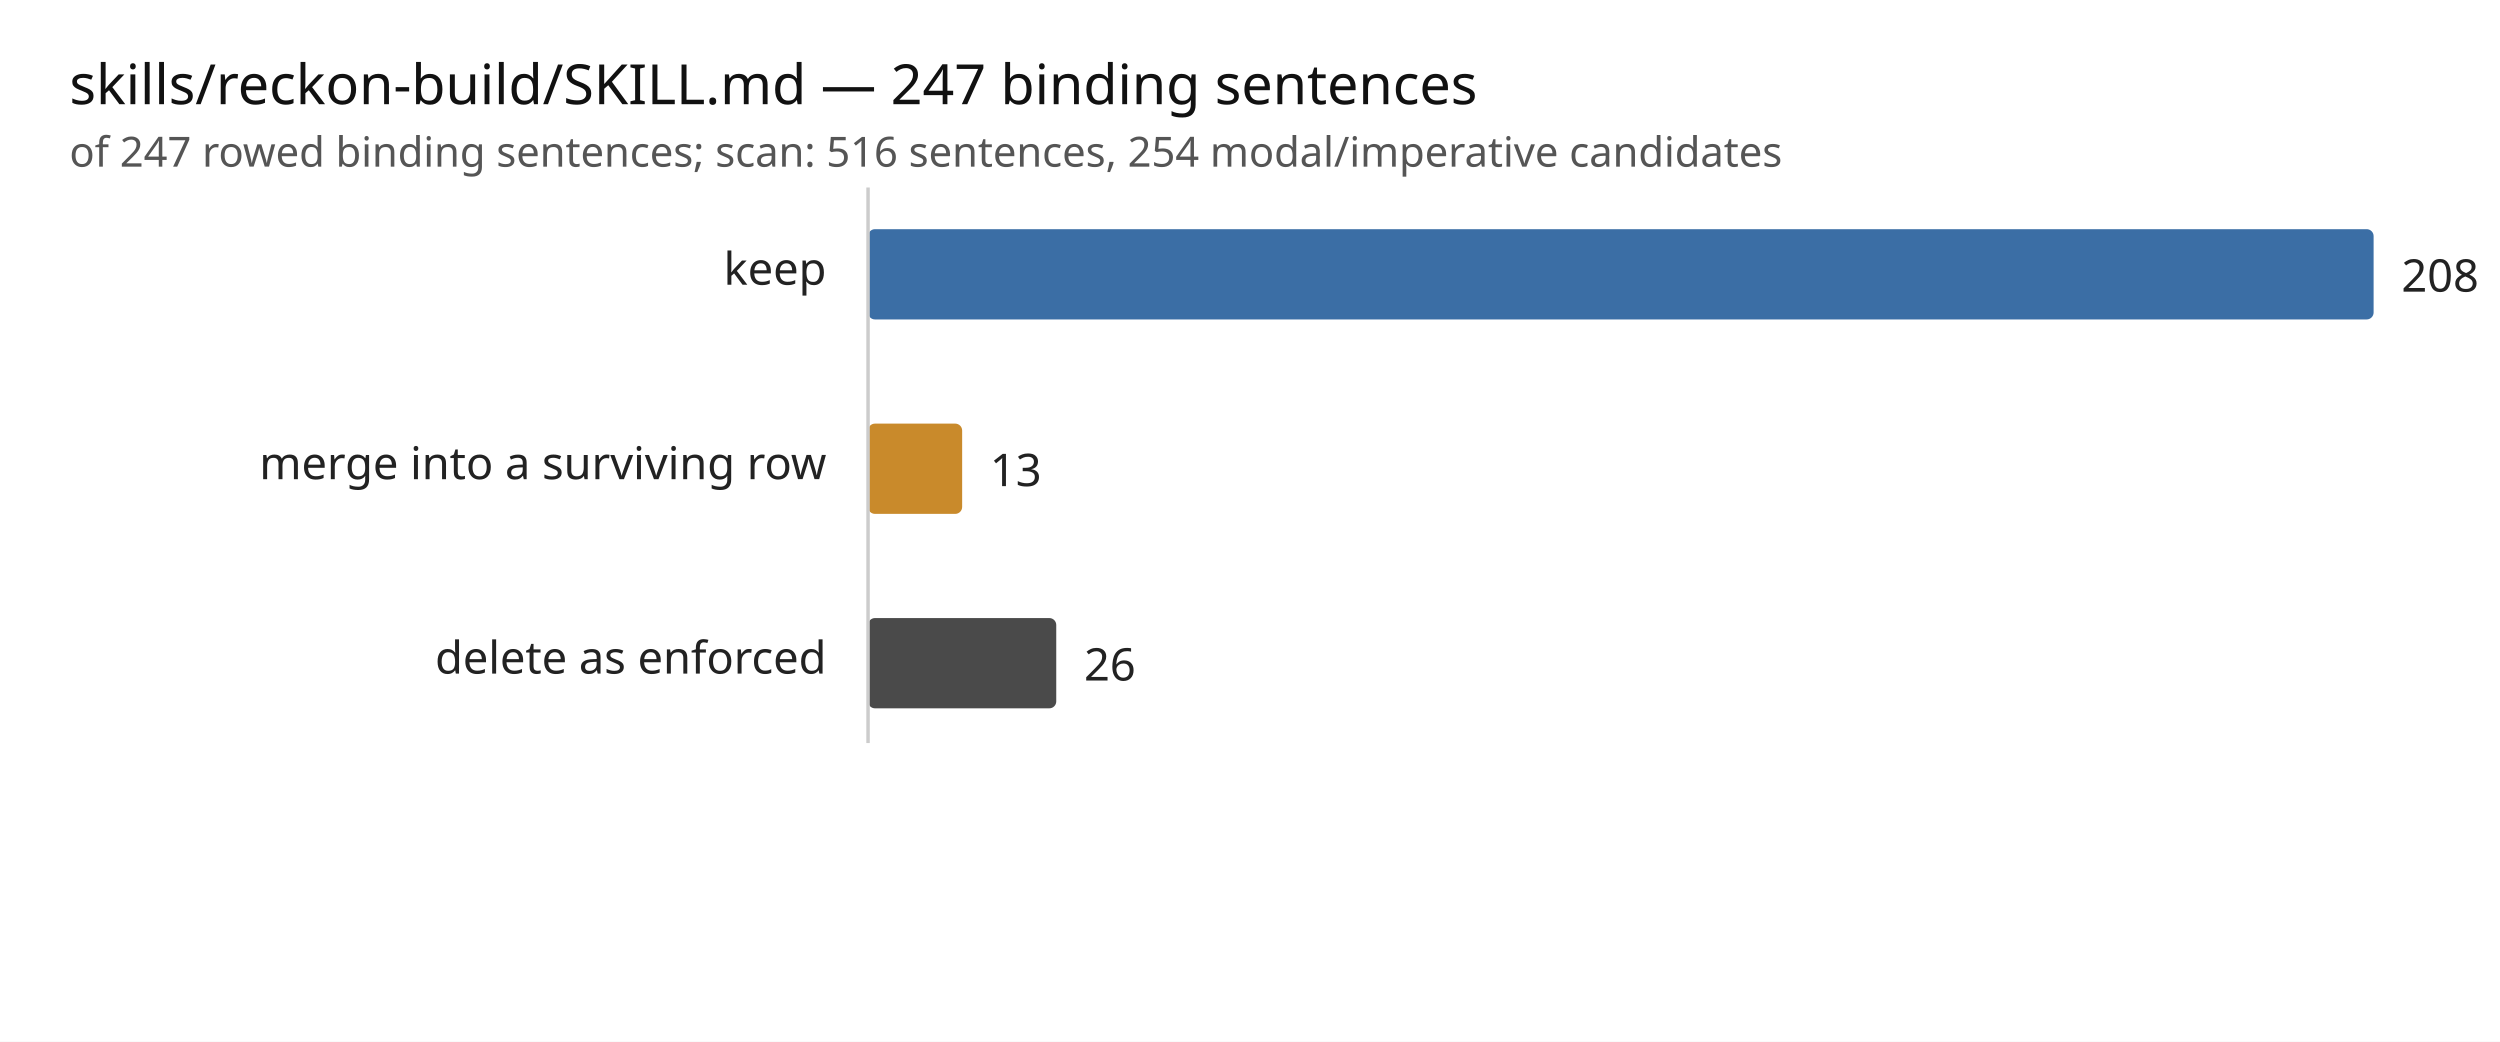
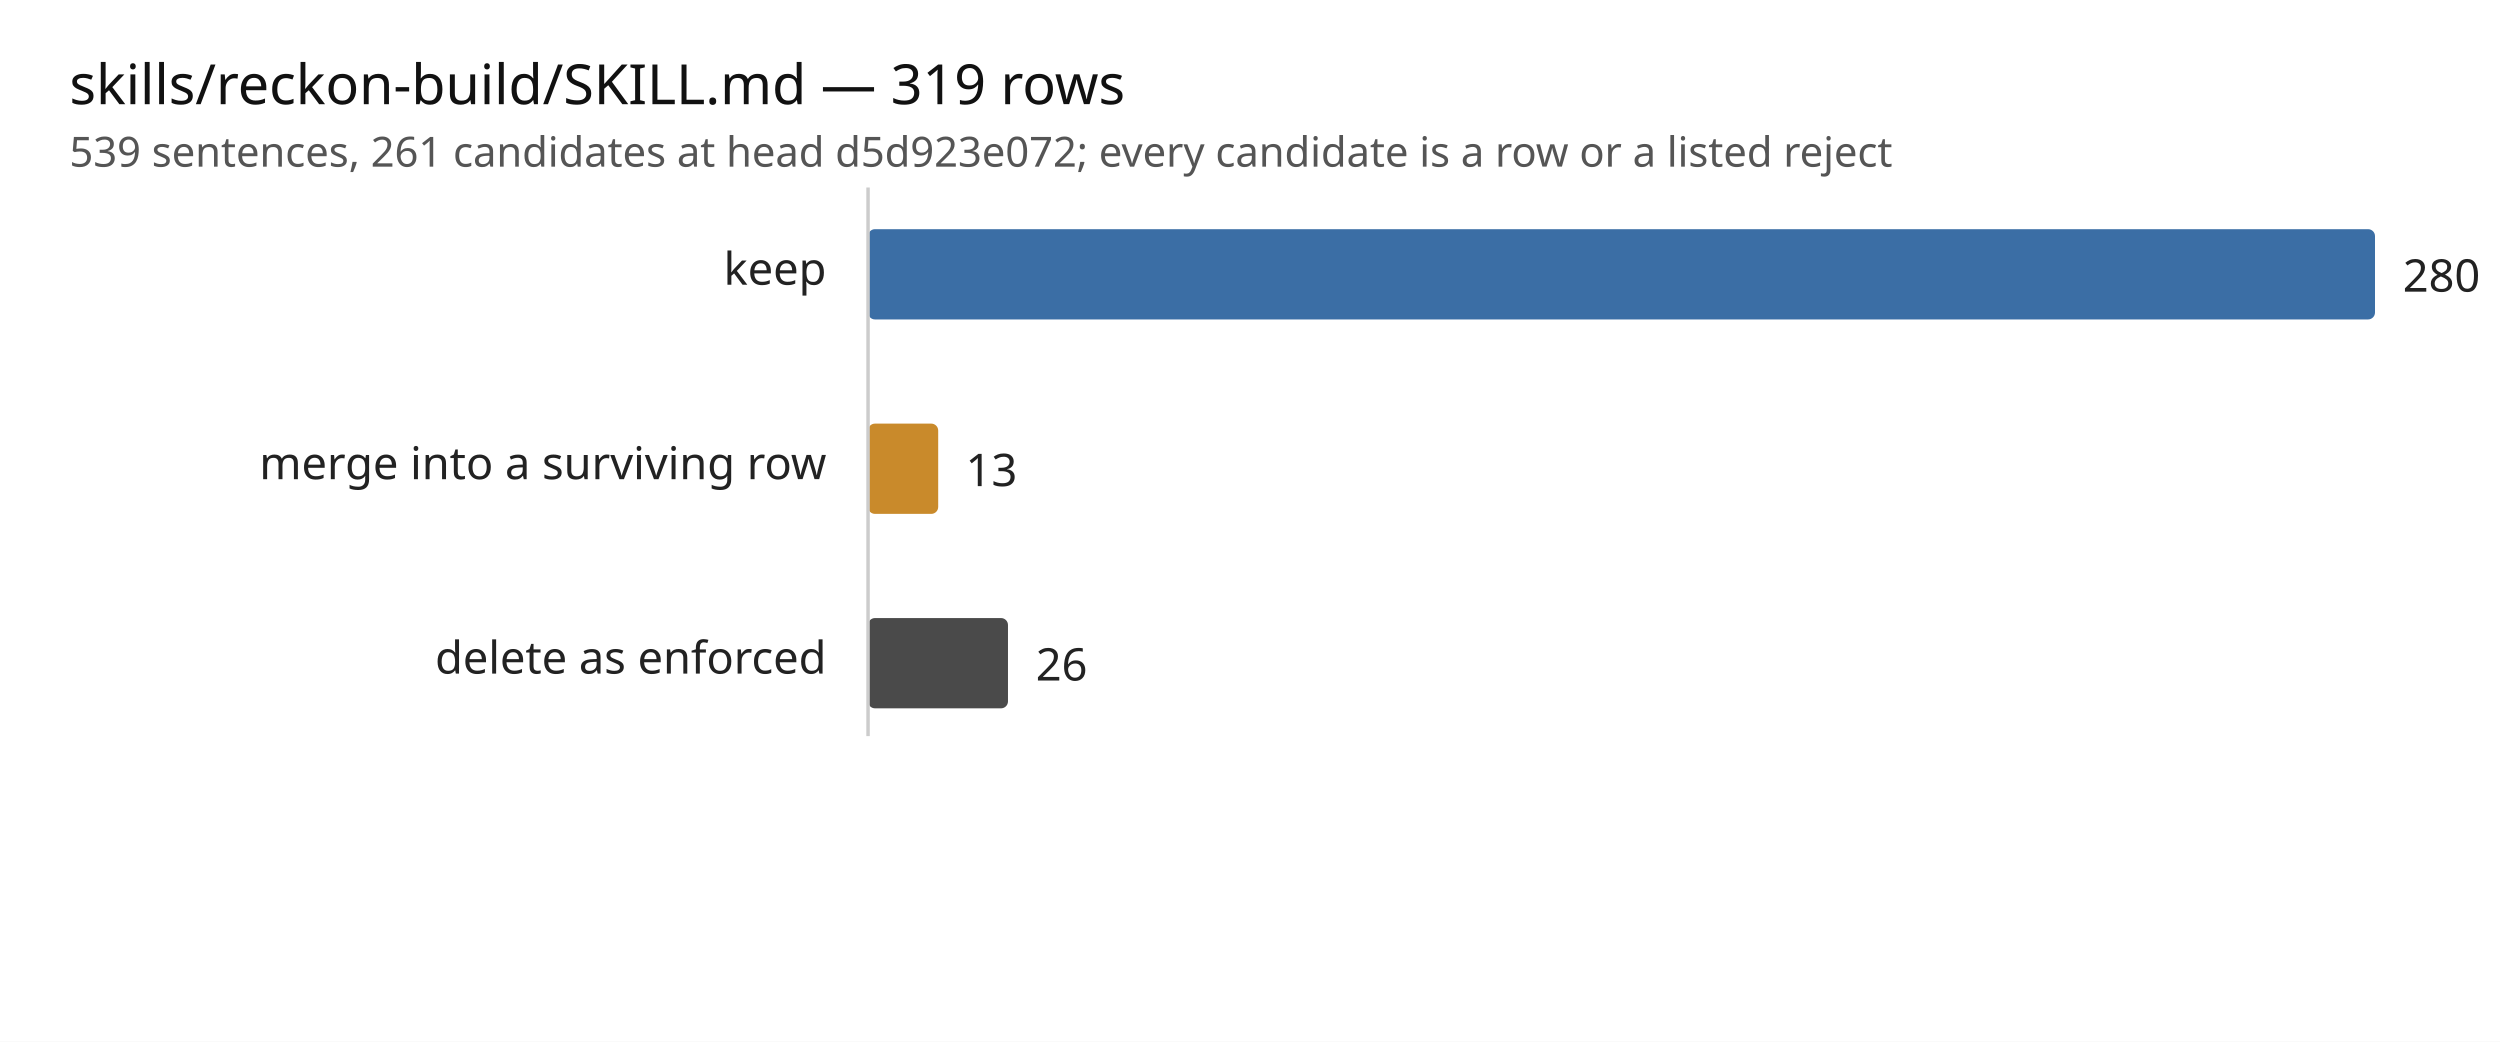
- <svg xmlns="http://www.w3.org/2000/svg" width="720" height="300" viewBox="0 0 720 300" role="img" aria-label="Binding-sentence dispositions: keep 208, merge 13, delete as enforced 26, over 247 rows">
+ <svg xmlns="http://www.w3.org/2000/svg" width="720" height="300" viewBox="0 0 720 300" role="img" aria-label="Binding-sentence dispositions: keep 280, merge 13, delete as enforced 26, over 319 rows">
  <rect width="720" height="300" fill="#ffffff" />
-   <text x="20" y="30" font-family="sans-serif" font-size="16" fill="#111">skills/reckon-build/SKILL.md — 247 binding sentences</text>
-   <text x="20" y="48" font-family="sans-serif" font-size="12" fill="#555">of 247 rowed binding sentences; scan: 516 sentences, 254 modal/imperative candidates</text>
+   <text x="20" y="30" font-family="sans-serif" font-size="16" fill="#111">skills/reckon-build/SKILL.md — 319 rows</text>
+   <text x="20" y="48" font-family="sans-serif" font-size="12" fill="#555">539 sentences, 261 candidates at head d5d923e072; every candidate is a row or a listed reject</text>
  <text x="238" y="82" text-anchor="end" font-family="sans-serif" font-size="13" fill="#222">keep</text>
-   <rect x="250" y="66" width="433.6" height="26" fill="#3b6ea5" rx="2" />
-   <text x="691.6" y="84" font-family="sans-serif" font-size="13" fill="#222">208</text>
+   <rect x="250" y="66" width="434.0" height="26" fill="#3b6ea5" rx="2" />
+   <text x="692.0" y="84" font-family="sans-serif" font-size="13" fill="#222">280</text>
  <text x="238" y="138" text-anchor="end" font-family="sans-serif" font-size="13" fill="#222">merge into a surviving row</text>
-   <rect x="250" y="122" width="27.1" height="26" fill="#c98a2b" rx="2" />
-   <text x="285.103" y="140" font-family="sans-serif" font-size="13" fill="#222">13</text>
+   <rect x="250" y="122" width="20.2" height="26" fill="#c98a2b" rx="2" />
+   <text x="278.1" y="140" font-family="sans-serif" font-size="13" fill="#222">13</text>
  <text x="238" y="194" text-anchor="end" font-family="sans-serif" font-size="13" fill="#222">delete as enforced</text>
-   <rect x="250" y="178" width="54.2" height="26" fill="#4a4a4a" rx="2" />
-   <text x="312.205" y="196" font-family="sans-serif" font-size="13" fill="#222">26</text>
-   <line x1="250" y1="54" x2="250" y2="214" stroke="#ccc" />
+   <rect x="250" y="178" width="40.3" height="26" fill="#4a4a4a" rx="2" />
+   <text x="298.3" y="196" font-family="sans-serif" font-size="13" fill="#222">26</text>
+   <line x1="250" y1="54" x2="250" y2="212" stroke="#ccc" />
</svg>
